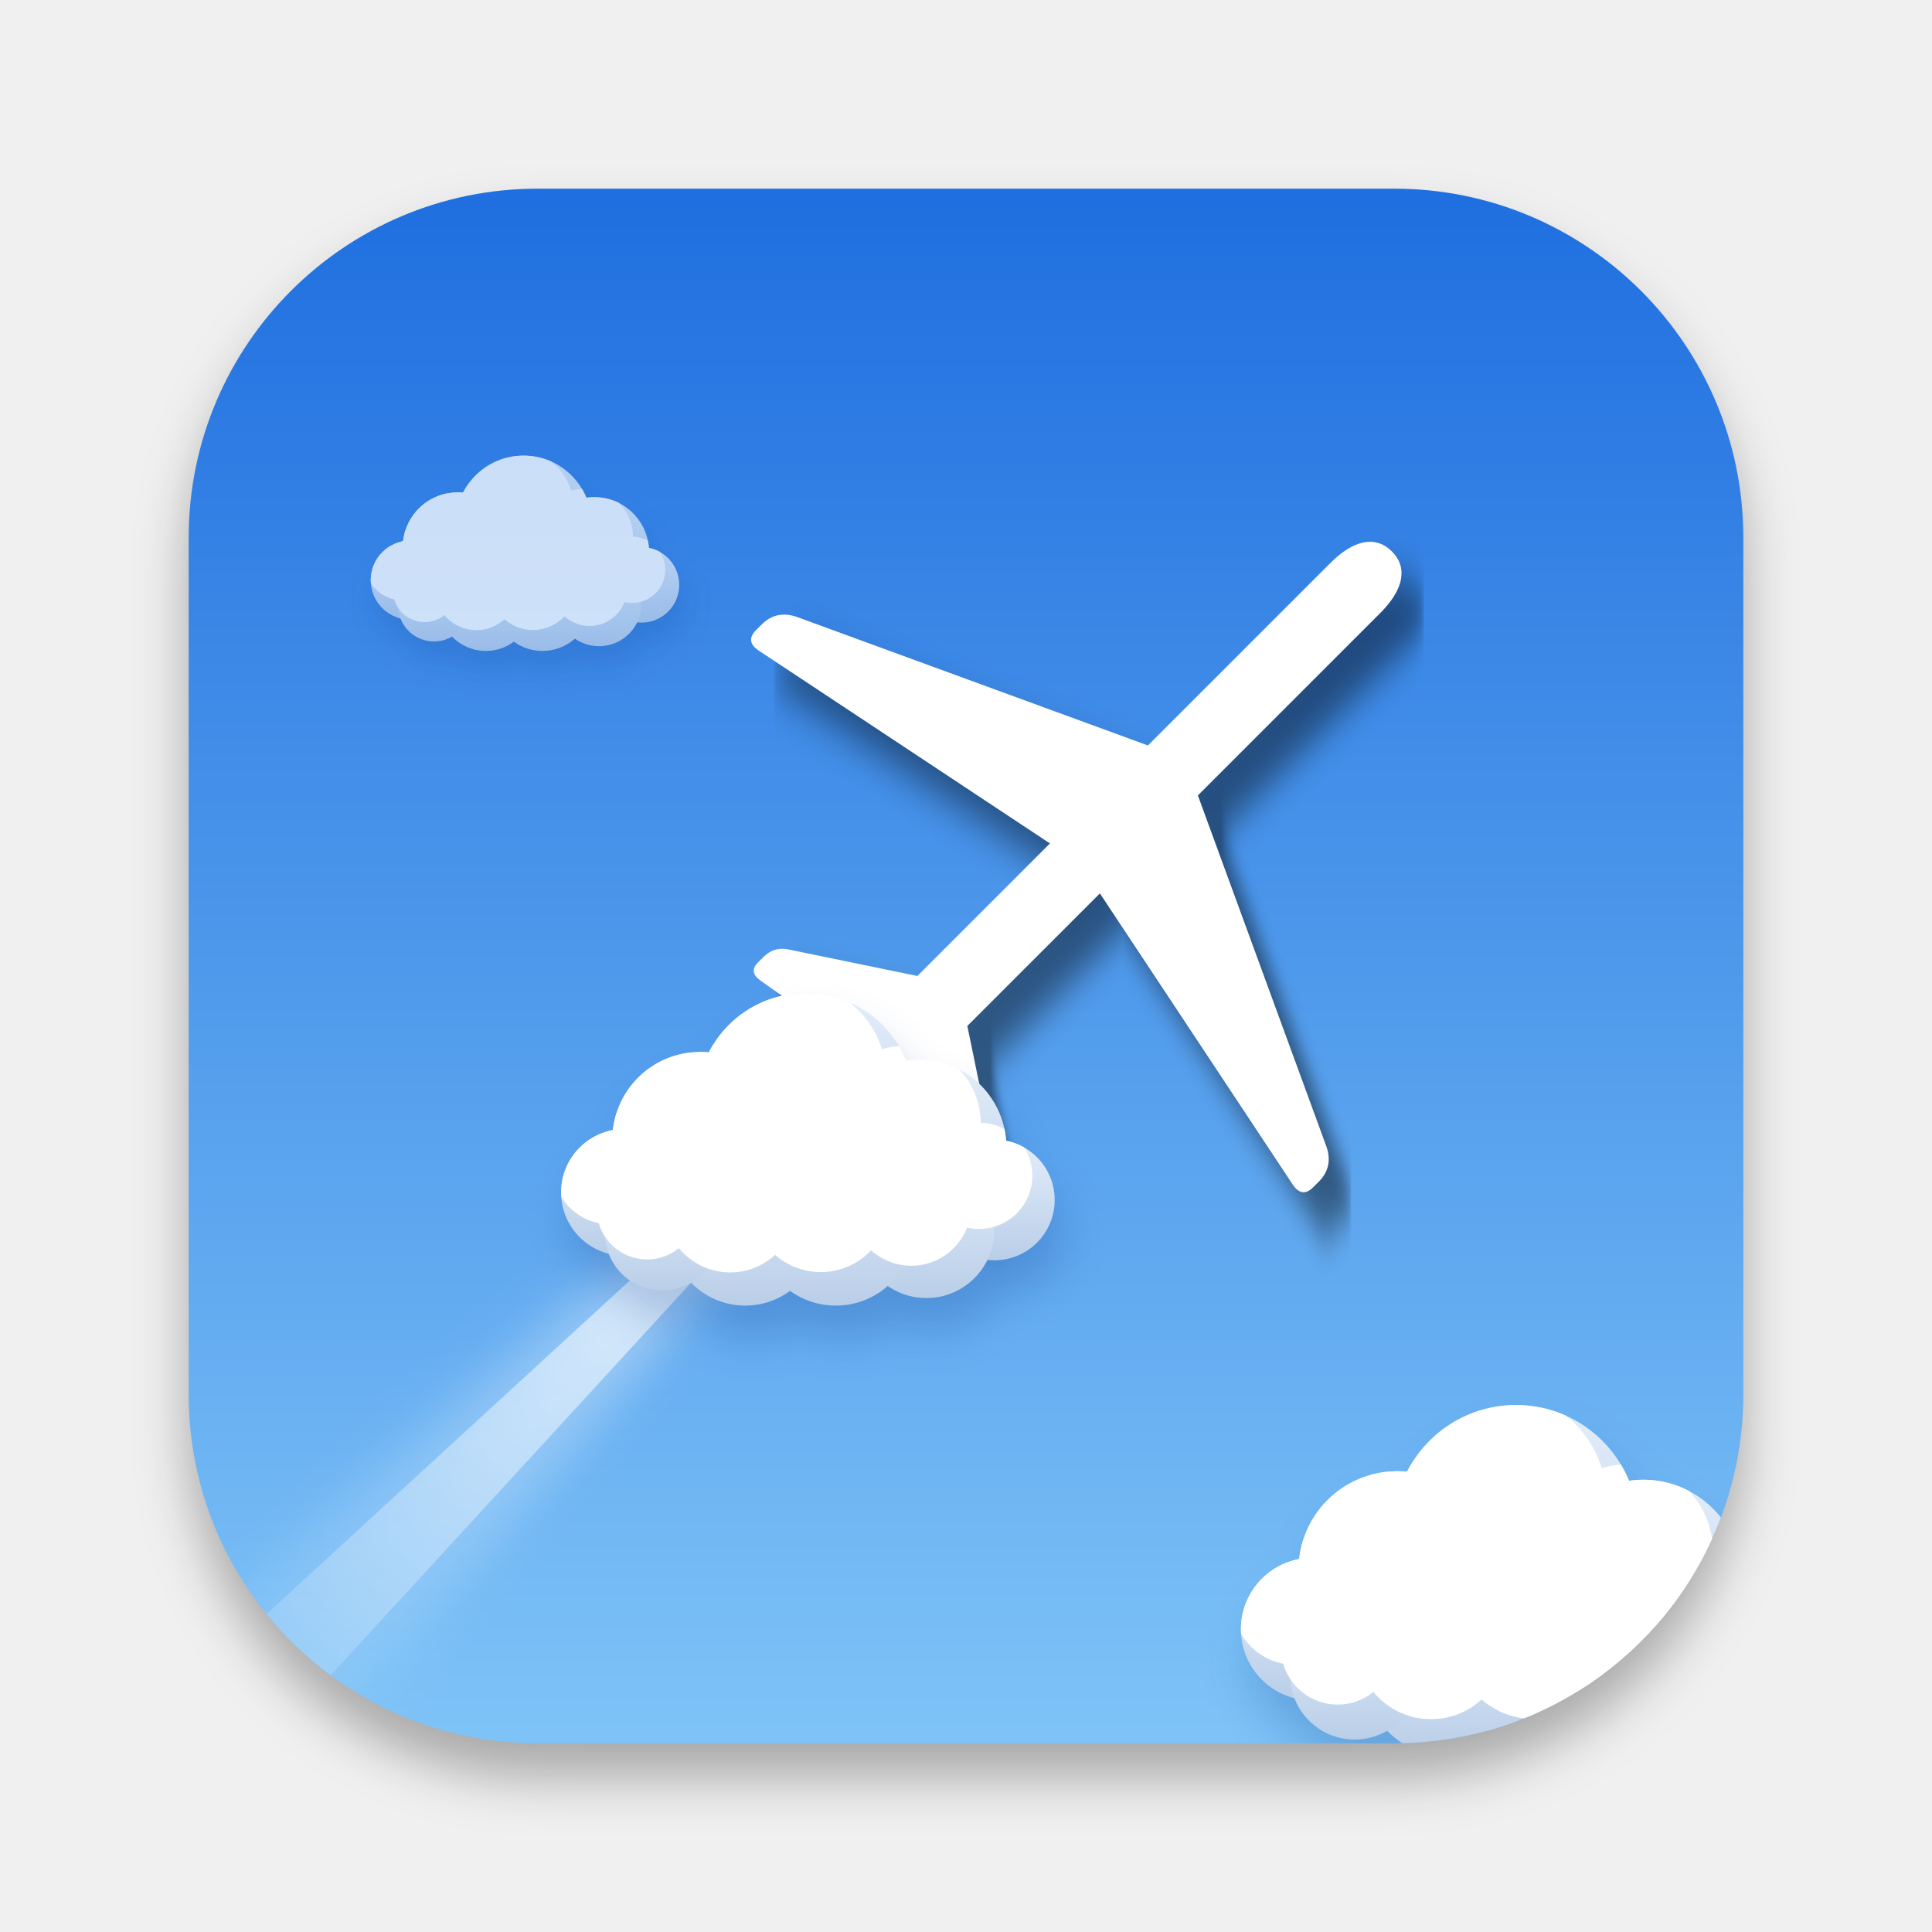
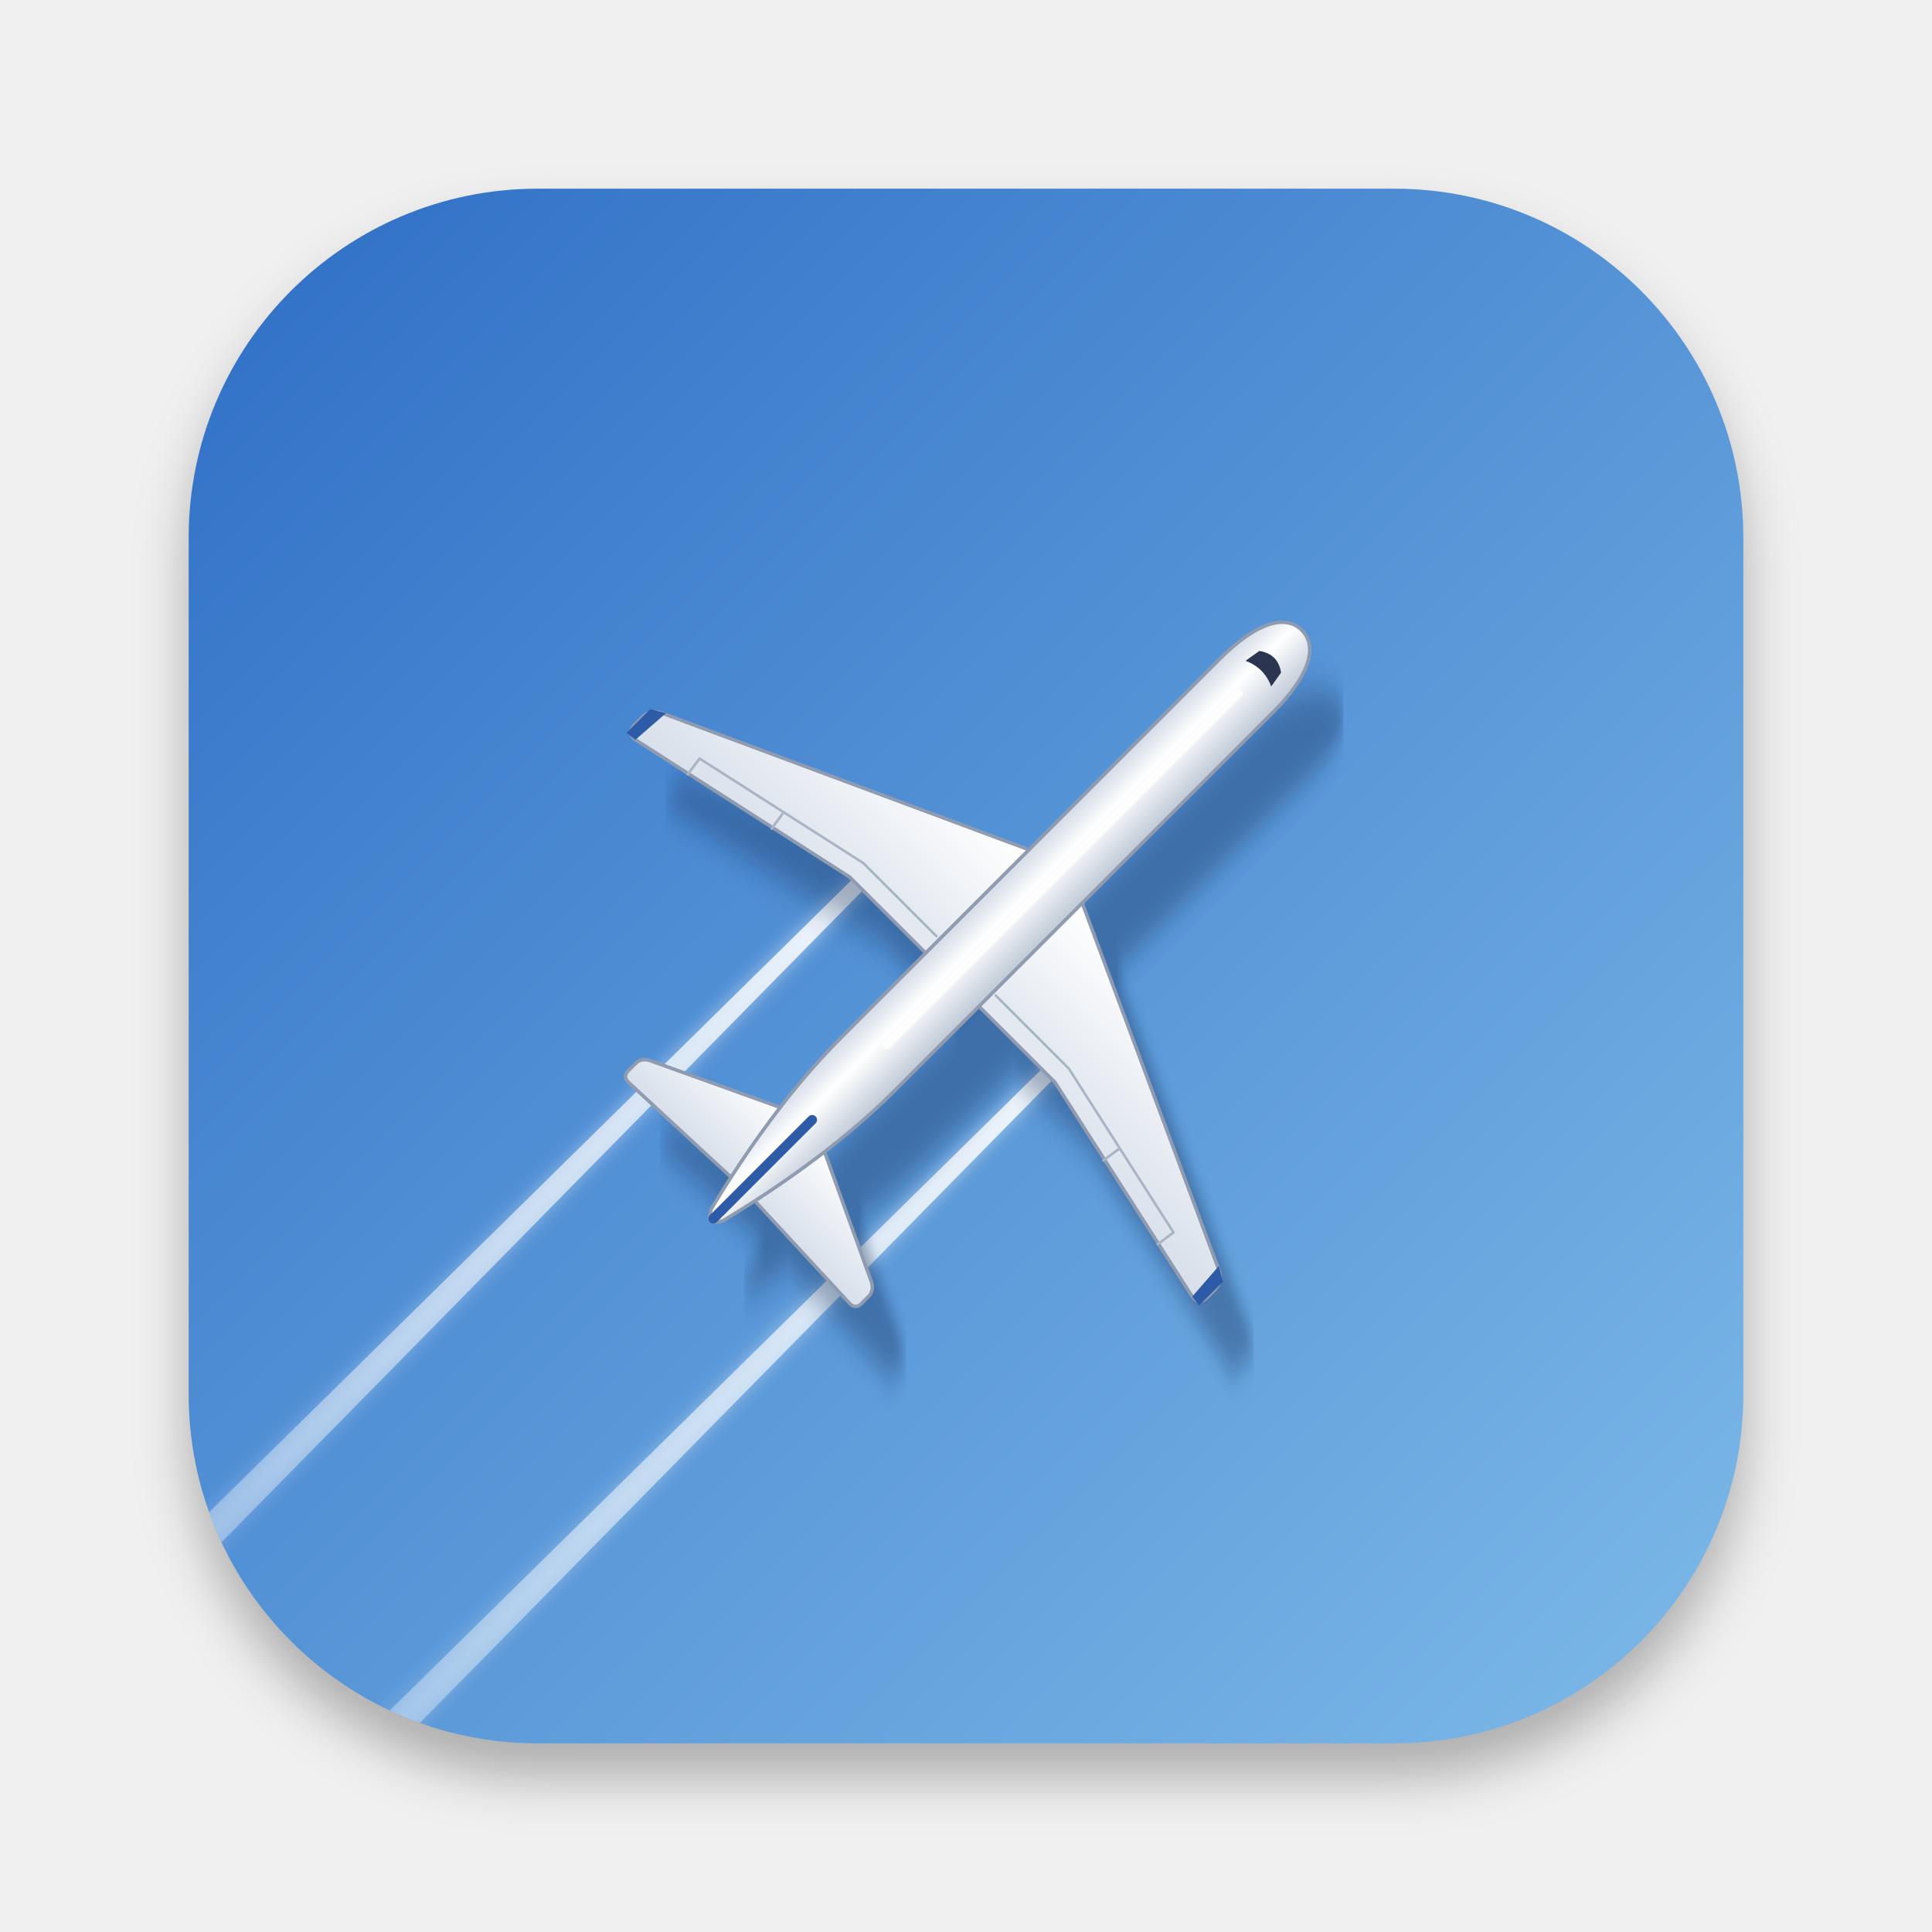
<svg xmlns="http://www.w3.org/2000/svg" width="1024" height="1024" viewBox="0 0 1024 1024">
  <defs>
-     <linearGradient id="sky" x1="0" y1="0" x2="0" y2="1">
-       <stop offset="0" stop-color="#1F6FE0" />
-       <stop offset="1" stop-color="#7EC3F7" />
+     <linearGradient id="sky" x1="0" y1="0" x2="1" y2="1">
+       <stop offset="0" stop-color="#2F6FC6" />
+       <stop offset="1" stop-color="#7DB9E8" />
    </linearGradient>
-     <linearGradient id="trail" gradientUnits="userSpaceOnUse" x1="0" y1="262" x2="0" y2="980">
-       <stop offset="0" stop-color="#FFFFFF" stop-opacity="0.95" />
+     <linearGradient id="contrail" gradientUnits="userSpaceOnUse" x1="0" y1="0" x2="0" y2="1100">
+       <stop offset="0" stop-color="#FFFFFF" stop-opacity="0.9" />
      <stop offset="1" stop-color="#FFFFFF" stop-opacity="0" />
    </linearGradient>
+     <filter id="trailSoft" x="-50%" y="-10%" width="200%" height="120%">
+       <feGaussianBlur stdDeviation="6" />
+     </filter>
    <clipPath id="tile">
      <rect x="100" y="100" width="824" height="824" rx="185" />
    </clipPath>
-     <path id="plane" d="M 0 -300 C 17 -300 26 -286 26 -262 L 26 -72 L 276 44 Q 290 51 290 66 L 290 72 Q 290 84 277 81 L 26 30 L 26 168 L 108 222 Q 116 228 116 238 L 116 244 Q 116 254 105 252 L 12 236 Q 0 262 -12 236 L -105 252 Q -116 254 -116 244 L -116 238 Q -116 228 -108 222 L -26 168 L -26 30 L -277 81 Q -290 84 -290 72 L -290 66 Q -290 51 -276 44 L -26 -72 L -26 -262 C -26 -286 -17 -300 0 -300 Z" />
+     <linearGradient id="wing" x1="0" y1="0" x2="0" y2="1">
+       <stop offset="0" stop-color="#FFFFFF" />
+       <stop offset="1" stop-color="#D7DFEA" />
+     </linearGradient>
+     <linearGradient id="fuselage" x1="0" y1="0" x2="1" y2="0">
+       <stop offset="0" stop-color="#D3DBE6" />
+       <stop offset="0.4" stop-color="#FFFFFF" />
+       <stop offset="1" stop-color="#BFC9D7" />
+     </linearGradient>
+     <filter id="planeShadow" x="-50%" y="-50%" width="200%" height="200%">
+       <feGaussianBlur stdDeviation="9" />
+     </filter>
+     <g id="airlinerArt">
+       <path d="M 24 -52 L 282 66 Q 290 70 290 78 L 290 86 Q 290 94 282 93 L 104 54 L 24 54 Z M -24 -52 L -24 54 L -104 54 L -282 93 Q -290 94 -290 86 L -290 78 Q -290 70 -282 66 Z" fill="url(#wing)" stroke="#8E9BB0" stroke-width="2.5" stroke-linejoin="round" />
+       <g fill="none" stroke="#A9B4C4" stroke-width="1.8" stroke-linecap="round">
+         <path d="M 30 40 L 104 40 L 240 70 M -30 40 L -104 40 L -240 70" />
+         <path d="M 170 56 L 168 69 M 240 70 L 238 84 M -170 56 L -168 69 M -240 70 L -238 84" />
+       </g>
+       <path d="M 280 64 L 290 70 L 290 94 L 282 93 Z M -280 64 L -290 70 L -290 94 L -282 93 Z" fill="#2D5BA8" />
+       <path d="M 10 200 L 112 248 Q 118 251 118 257 L 118 264 Q 118 270 112 270 L 10 266 Z M -10 200 L -10 266 L -112 270 Q -118 270 -118 264 L -118 257 Q -118 251 -112 248 Z" fill="url(#wing)" stroke="#8E9BB0" stroke-width="2.5" stroke-linejoin="round" />
+       <path d="M 0 -300 C 17 -300 27 -280 27 -244 L 27 140 C 27 200 14 260 6 292 Q 0 304 -6 292 C -14 260 -27 200 -27 140 L -27 -244 C -27 -280 -17 -300 0 -300 Z" fill="url(#fuselage)" stroke="#8E9BB0" stroke-width="2.5" />
+       <path d="M -11 -268 Q 0 -276 11 -268 L 13 -256 Q 0 -262 -13 -256 Z" fill="#2B3550" />
+       <path d="M 0 196 L 0 296" stroke="#2D5BA8" stroke-width="7" stroke-linecap="round" />
+       <path d="M 0 -236 L 0 120" stroke="#FFFFFF" stroke-width="6" stroke-linecap="round" opacity="0.8" />
+     </g>
+     <path id="plane" d="M 24 -52 L 282 66 Q 290 70 290 78 L 290 86 Q 290 94 282 93 L 104 54 L 24 54 Z M -24 -52 L -24 54 L -104 54 L -282 93 Q -290 94 -290 86 L -290 78 Q -290 70 -282 66 Z M 10 200 L 112 248 Q 118 251 118 257 L 118 264 Q 118 270 112 270 L 10 266 Z M -10 200 L -10 266 L -112 270 Q -118 270 -118 264 L -118 257 Q -118 251 -112 248 Z M 0 -300 C 17 -300 27 -280 27 -244 L 27 140 C 27 200 14 260 6 292 Q 0 304 -6 292 C -14 260 -27 200 -27 140 L -27 -244 C -27 -280 -17 -300 0 -300 Z" />
    <filter id="tileShadow" x="-20%" y="-20%" width="140%" height="140%">
      <feGaussianBlur stdDeviation="14" />
    </filter>
-     <filter id="planeShadow" x="-30%" y="-30%" width="160%" height="160%">
-       <feGaussianBlur stdDeviation="12" />
-     </filter>
-     <filter id="puff" x="-100%" y="-10%" width="300%" height="120%">
-       <feGaussianBlur stdDeviation="12" />
-     </filter>
-     <linearGradient id="cloudBase" x1="0" y1="0" x2="0" y2="1">
-       <stop offset="0" stop-color="#E4EEFA" />
-       <stop offset="1" stop-color="#B9CEE8" />
-     </linearGradient>
-     <filter id="cloudShadow" x="-30%" y="-30%" width="160%" height="160%">
-       <feGaussianBlur stdDeviation="14" />
-     </filter>
-     <clipPath id="cloudA">
-       <circle cx="-105" cy="15" r="42.0" />
-       <circle cx="-55" cy="-20" r="58.0" />
-       <circle cx="15" cy="-45" r="72.0" />
-       <circle cx="90" cy="-15" r="58.0" />
-       <circle cx="140" cy="20" r="40.0" />
-       <circle cx="95" cy="40" r="45.0" />
-       <circle cx="35" cy="38" r="52.0" />
-       <circle cx="-25" cy="40" r="50.0" />
-       <circle cx="-80" cy="42" r="38.0" />
-     </clipPath>
-     <clipPath id="cloudB">
-       <circle cx="-105" cy="15" r="42.0" />
-       <circle cx="-55" cy="-20" r="58.0" />
-       <circle cx="15" cy="-45" r="72.0" />
-       <circle cx="90" cy="-15" r="58.0" />
-       <circle cx="140" cy="20" r="40.0" />
-       <circle cx="95" cy="40" r="45.0" />
-       <circle cx="35" cy="38" r="52.0" />
-       <circle cx="-25" cy="40" r="50.0" />
-       <circle cx="-80" cy="42" r="38.0" />
-     </clipPath>
-     <clipPath id="cloudC">
-       <circle cx="-105" cy="15" r="42.0" />
-       <circle cx="-55" cy="-20" r="58.0" />
-       <circle cx="15" cy="-45" r="72.0" />
-       <circle cx="90" cy="-15" r="58.0" />
-       <circle cx="140" cy="20" r="40.0" />
-       <circle cx="95" cy="40" r="45.0" />
-       <circle cx="35" cy="38" r="52.0" />
-       <circle cx="-25" cy="40" r="50.0" />
-       <circle cx="-80" cy="42" r="38.0" />
-     </clipPath>
  </defs>
-   <rect x="100" y="118" width="824" height="824" rx="185" fill="#000000" opacity="0.3" filter="url(#tileShadow)" />
+   <rect x="100" y="118" width="824" height="824" rx="185" fill="#000000" opacity="0.28" filter="url(#tileShadow)" />
  <g clip-path="url(#tile)">
    <rect x="100" y="100" width="824" height="824" fill="url(#sky)" />
-     <g transform="translate(270 300) scale(0.5)" opacity="0.75">
-       <g fill="#0B3B8C" opacity="0.22" filter="url(#cloudShadow)" transform="translate(6 22)">
-         <circle cx="-105" cy="15" r="42.0" />
-         <circle cx="-55" cy="-20" r="58.0" />
-         <circle cx="15" cy="-45" r="72.0" />
-         <circle cx="90" cy="-15" r="58.0" />
-         <circle cx="140" cy="20" r="40.0" />
-         <circle cx="95" cy="40" r="45.0" />
-         <circle cx="35" cy="38" r="52.0" />
-         <circle cx="-25" cy="40" r="50.0" />
-         <circle cx="-80" cy="42" r="38.0" />
+     <g transform="translate(533 491) rotate(45) scale(0.74)" fill="url(#contrail)">
+       <g filter="url(#trailSoft)" opacity="0.6">
+         <path d="M -101 0 L -91 0 L -82 1100 L -110 1100 Z" />
+         <path d="M 91 0 L 101 0 L 110 1100 L 82 1100 Z" />
      </g>
-       <g fill="url(#cloudBase)">
-         <circle cx="-105" cy="15" r="42.0" />
-         <circle cx="-55" cy="-20" r="58.0" />
-         <circle cx="15" cy="-45" r="72.0" />
-         <circle cx="90" cy="-15" r="58.0" />
-         <circle cx="140" cy="20" r="40.0" />
-         <circle cx="95" cy="40" r="45.0" />
-         <circle cx="35" cy="38" r="52.0" />
-         <circle cx="-25" cy="40" r="50.0" />
-         <circle cx="-80" cy="42" r="38.0" />
-       </g>
-       <g clip-path="url(#cloudA)" fill="#FFFFFF">
-         <circle cx="-115" cy="-1" r="37.0" />
-         <circle cx="-65" cy="-36" r="51.0" />
-         <circle cx="5" cy="-61" r="63.4" />
-         <circle cx="80" cy="-31" r="51.0" />
-         <circle cx="130" cy="4" r="35.2" />
-         <circle cx="85" cy="24" r="39.6" />
-         <circle cx="25" cy="22" r="45.8" />
-         <circle cx="-35" cy="24" r="44.0" />
-         <circle cx="-90" cy="26" r="33.4" />
-       </g>
+       <path d="M -101 0 L -91 0 L -82 1100 L -110 1100 Z" />
+       <path d="M 91 0 L 101 0 L 110 1100 L 82 1100 Z" />
    </g>
-     <g transform="translate(790 850) scale(0.9)" opacity="1">
-       <g fill="#0B3B8C" opacity="0.22" filter="url(#cloudShadow)" transform="translate(6 22)">
-         <circle cx="-105" cy="15" r="42.0" />
-         <circle cx="-55" cy="-20" r="58.0" />
-         <circle cx="15" cy="-45" r="72.0" />
-         <circle cx="90" cy="-15" r="58.0" />
-         <circle cx="140" cy="20" r="40.0" />
-         <circle cx="95" cy="40" r="45.0" />
-         <circle cx="35" cy="38" r="52.0" />
-         <circle cx="-25" cy="40" r="50.0" />
-         <circle cx="-80" cy="42" r="38.0" />
-       </g>
-       <g fill="url(#cloudBase)">
-         <circle cx="-105" cy="15" r="42.0" />
-         <circle cx="-55" cy="-20" r="58.0" />
-         <circle cx="15" cy="-45" r="72.0" />
-         <circle cx="90" cy="-15" r="58.0" />
-         <circle cx="140" cy="20" r="40.0" />
-         <circle cx="95" cy="40" r="45.0" />
-         <circle cx="35" cy="38" r="52.0" />
-         <circle cx="-25" cy="40" r="50.0" />
-         <circle cx="-80" cy="42" r="38.0" />
-       </g>
-       <g clip-path="url(#cloudB)" fill="#FFFFFF">
-         <circle cx="-115" cy="-1" r="37.0" />
-         <circle cx="-65" cy="-36" r="51.0" />
-         <circle cx="5" cy="-61" r="63.4" />
-         <circle cx="80" cy="-31" r="51.0" />
-         <circle cx="130" cy="4" r="35.2" />
-         <circle cx="85" cy="24" r="39.6" />
-         <circle cx="25" cy="22" r="45.8" />
-         <circle cx="-35" cy="24" r="44.0" />
-         <circle cx="-90" cy="26" r="33.4" />
-       </g>
-     </g>
-     <g transform="translate(585 445) rotate(45) scale(0.72)" fill="url(#trail)">
-       <path d="M -8 262 L 8 262 L 46 1150 L -46 1150 Z" filter="url(#puff)" opacity="0.55" transform="scale(1.8 1)" />
-       <path d="M -8 262 L 8 262 L 46 1150 L -46 1150 Z" opacity="0.9" />
-     </g>
-     <use href="#plane" transform="translate(597 465) rotate(45) scale(0.72)" fill="#000000" opacity="0.45" filter="url(#planeShadow)" />
-     <use href="#plane" transform="translate(585 445) rotate(45) scale(0.72)" fill="#FFFFFF" />
-     <g transform="translate(415 620) scale(0.8)" opacity="1">
-       <g fill="#0B3B8C" opacity="0.22" filter="url(#cloudShadow)" transform="translate(6 22)">
-         <circle cx="-105" cy="15" r="42.0" />
-         <circle cx="-55" cy="-20" r="58.0" />
-         <circle cx="15" cy="-45" r="72.0" />
-         <circle cx="90" cy="-15" r="58.0" />
-         <circle cx="140" cy="20" r="40.0" />
-         <circle cx="95" cy="40" r="45.0" />
-         <circle cx="35" cy="38" r="52.0" />
-         <circle cx="-25" cy="40" r="50.0" />
-         <circle cx="-80" cy="42" r="38.0" />
-       </g>
-       <g fill="url(#cloudBase)">
-         <circle cx="-105" cy="15" r="42.0" />
-         <circle cx="-55" cy="-20" r="58.0" />
-         <circle cx="15" cy="-45" r="72.0" />
-         <circle cx="90" cy="-15" r="58.0" />
-         <circle cx="140" cy="20" r="40.0" />
-         <circle cx="95" cy="40" r="45.0" />
-         <circle cx="35" cy="38" r="52.0" />
-         <circle cx="-25" cy="40" r="50.0" />
-         <circle cx="-80" cy="42" r="38.0" />
-       </g>
-       <g clip-path="url(#cloudC)" fill="#FFFFFF">
-         <circle cx="-115" cy="-1" r="37.0" />
-         <circle cx="-65" cy="-36" r="51.0" />
-         <circle cx="5" cy="-61" r="63.4" />
-         <circle cx="80" cy="-31" r="51.0" />
-         <circle cx="130" cy="4" r="35.2" />
-         <circle cx="85" cy="24" r="39.6" />
-         <circle cx="25" cy="22" r="45.8" />
-         <circle cx="-35" cy="24" r="44.0" />
-         <circle cx="-90" cy="26" r="33.4" />
-       </g>
-     </g>
+     <use href="#plane" transform="translate(551 527) rotate(45) scale(0.74)" fill="#0E2550" opacity="0.35" filter="url(#planeShadow)" />
+     <use href="#airlinerArt" transform="translate(533 491) rotate(45) scale(0.74)" />
  </g>
</svg>
